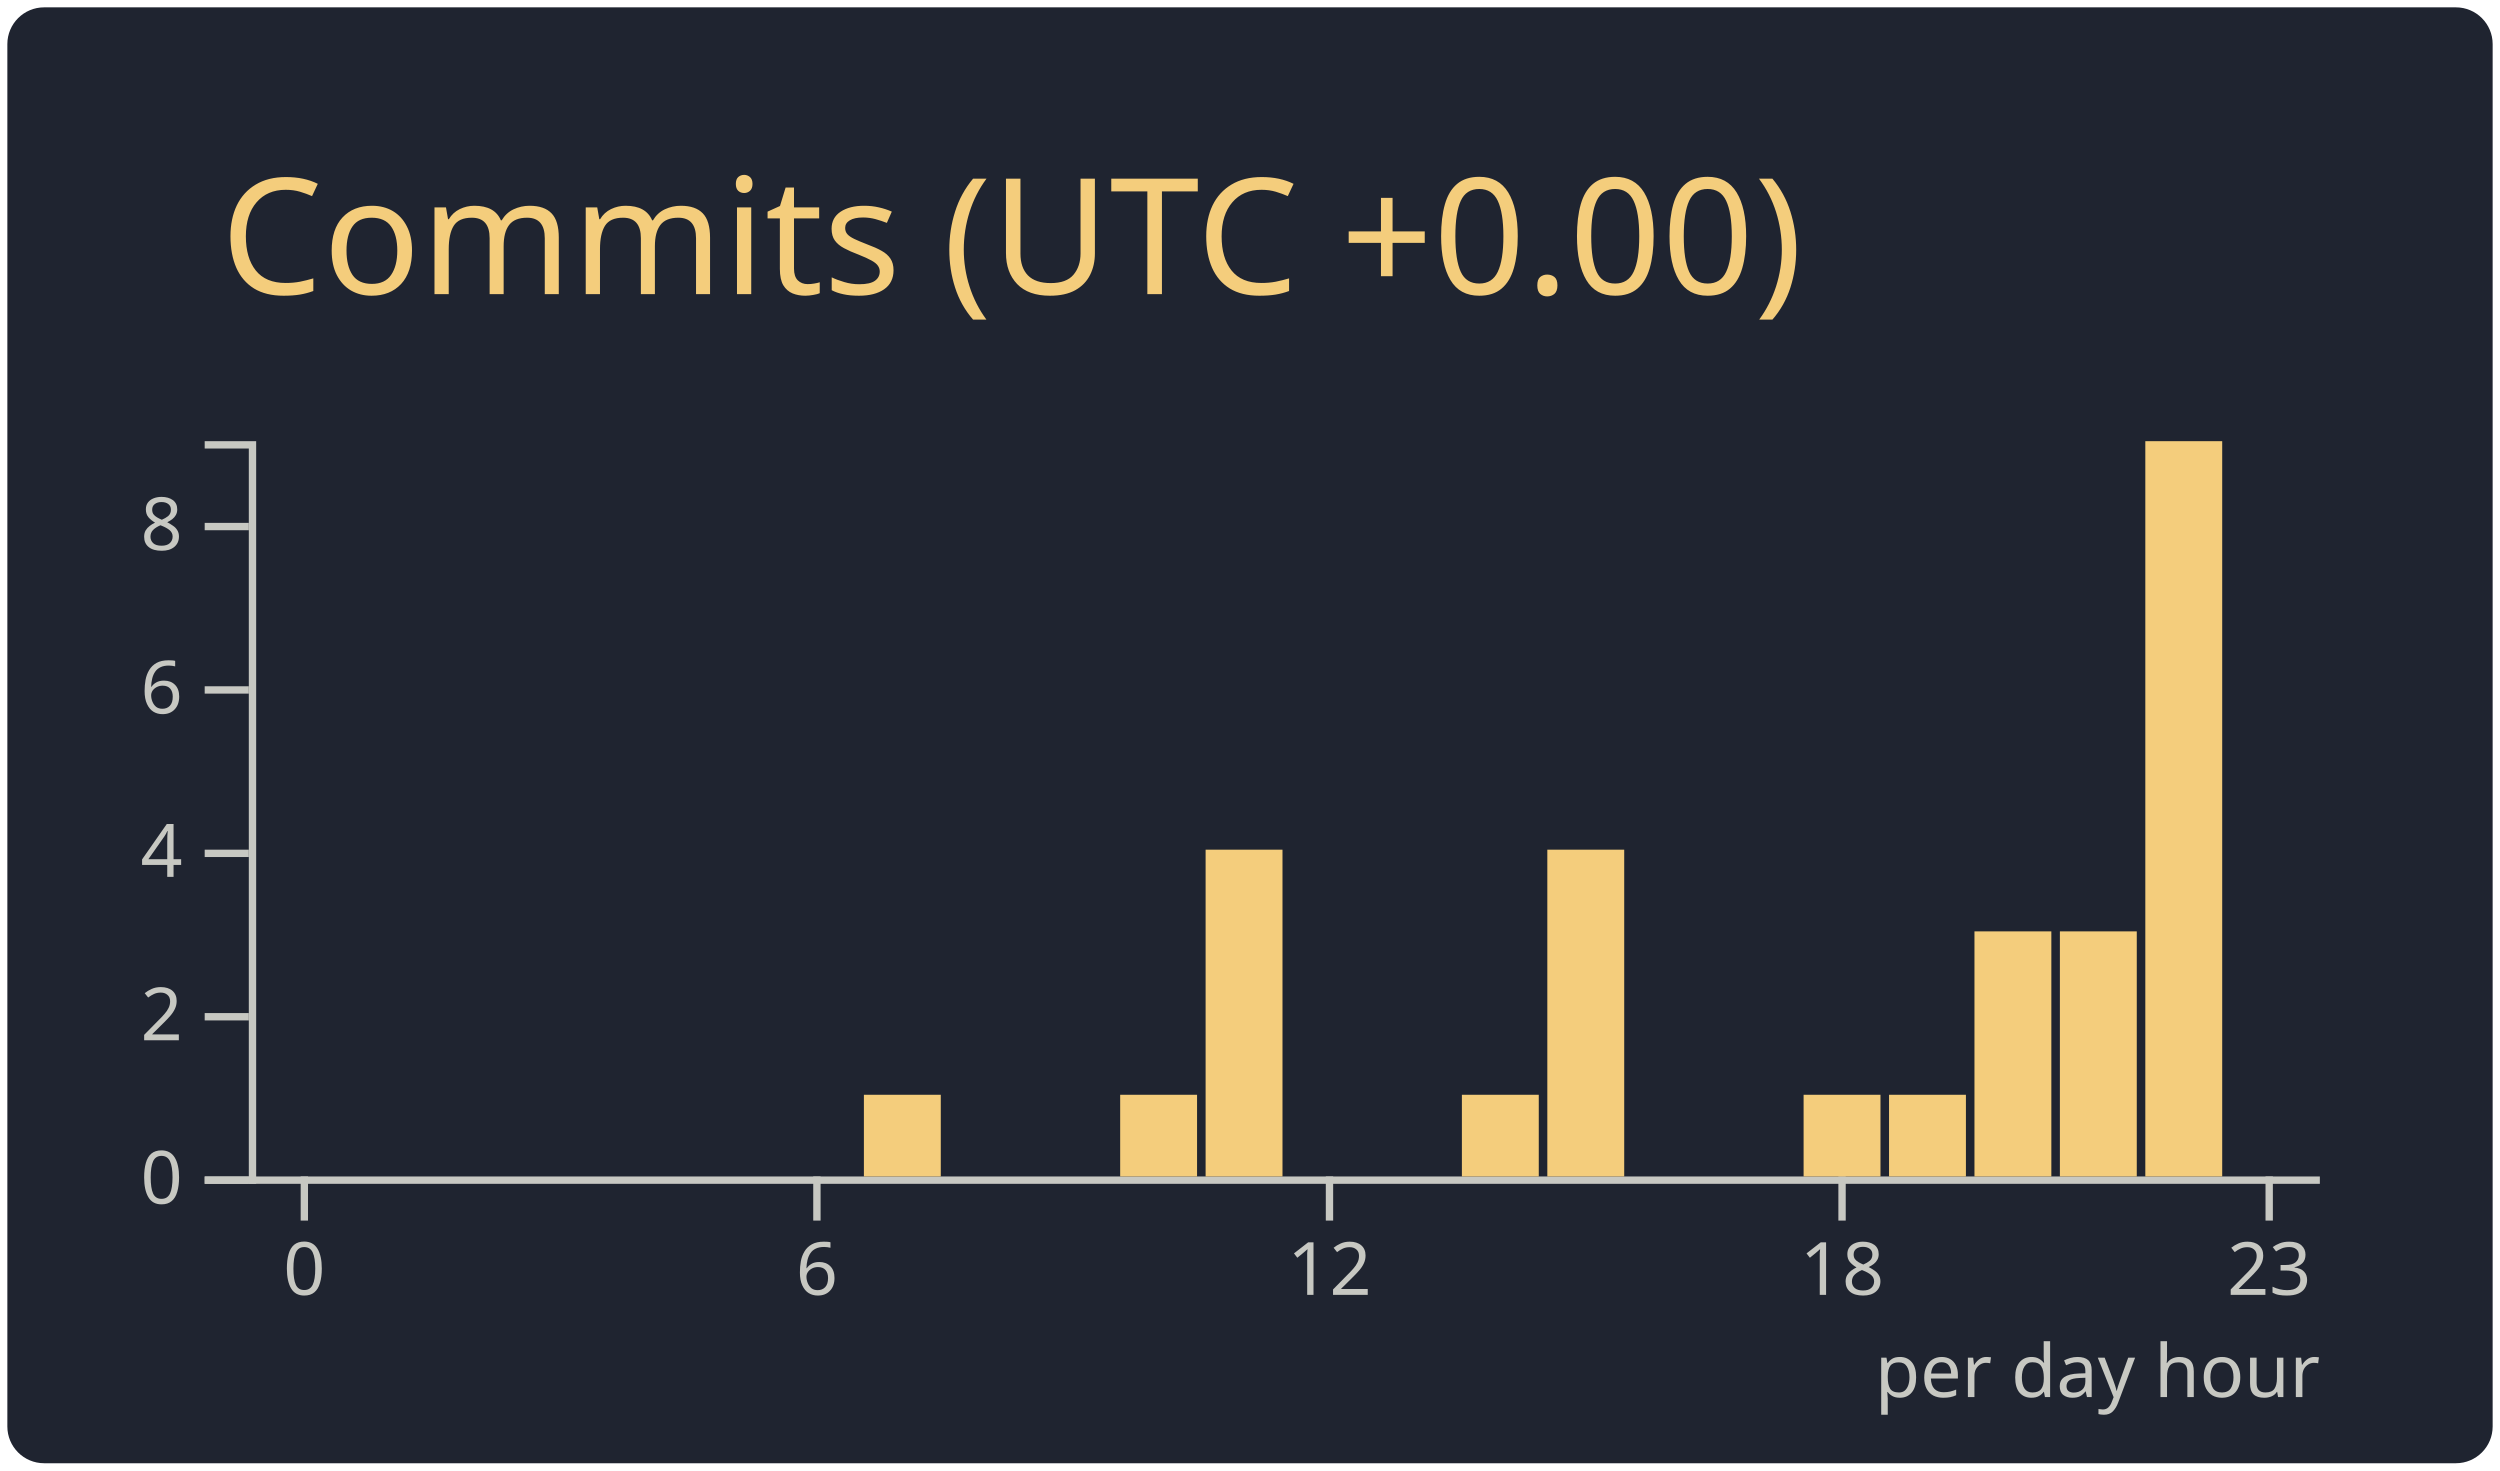
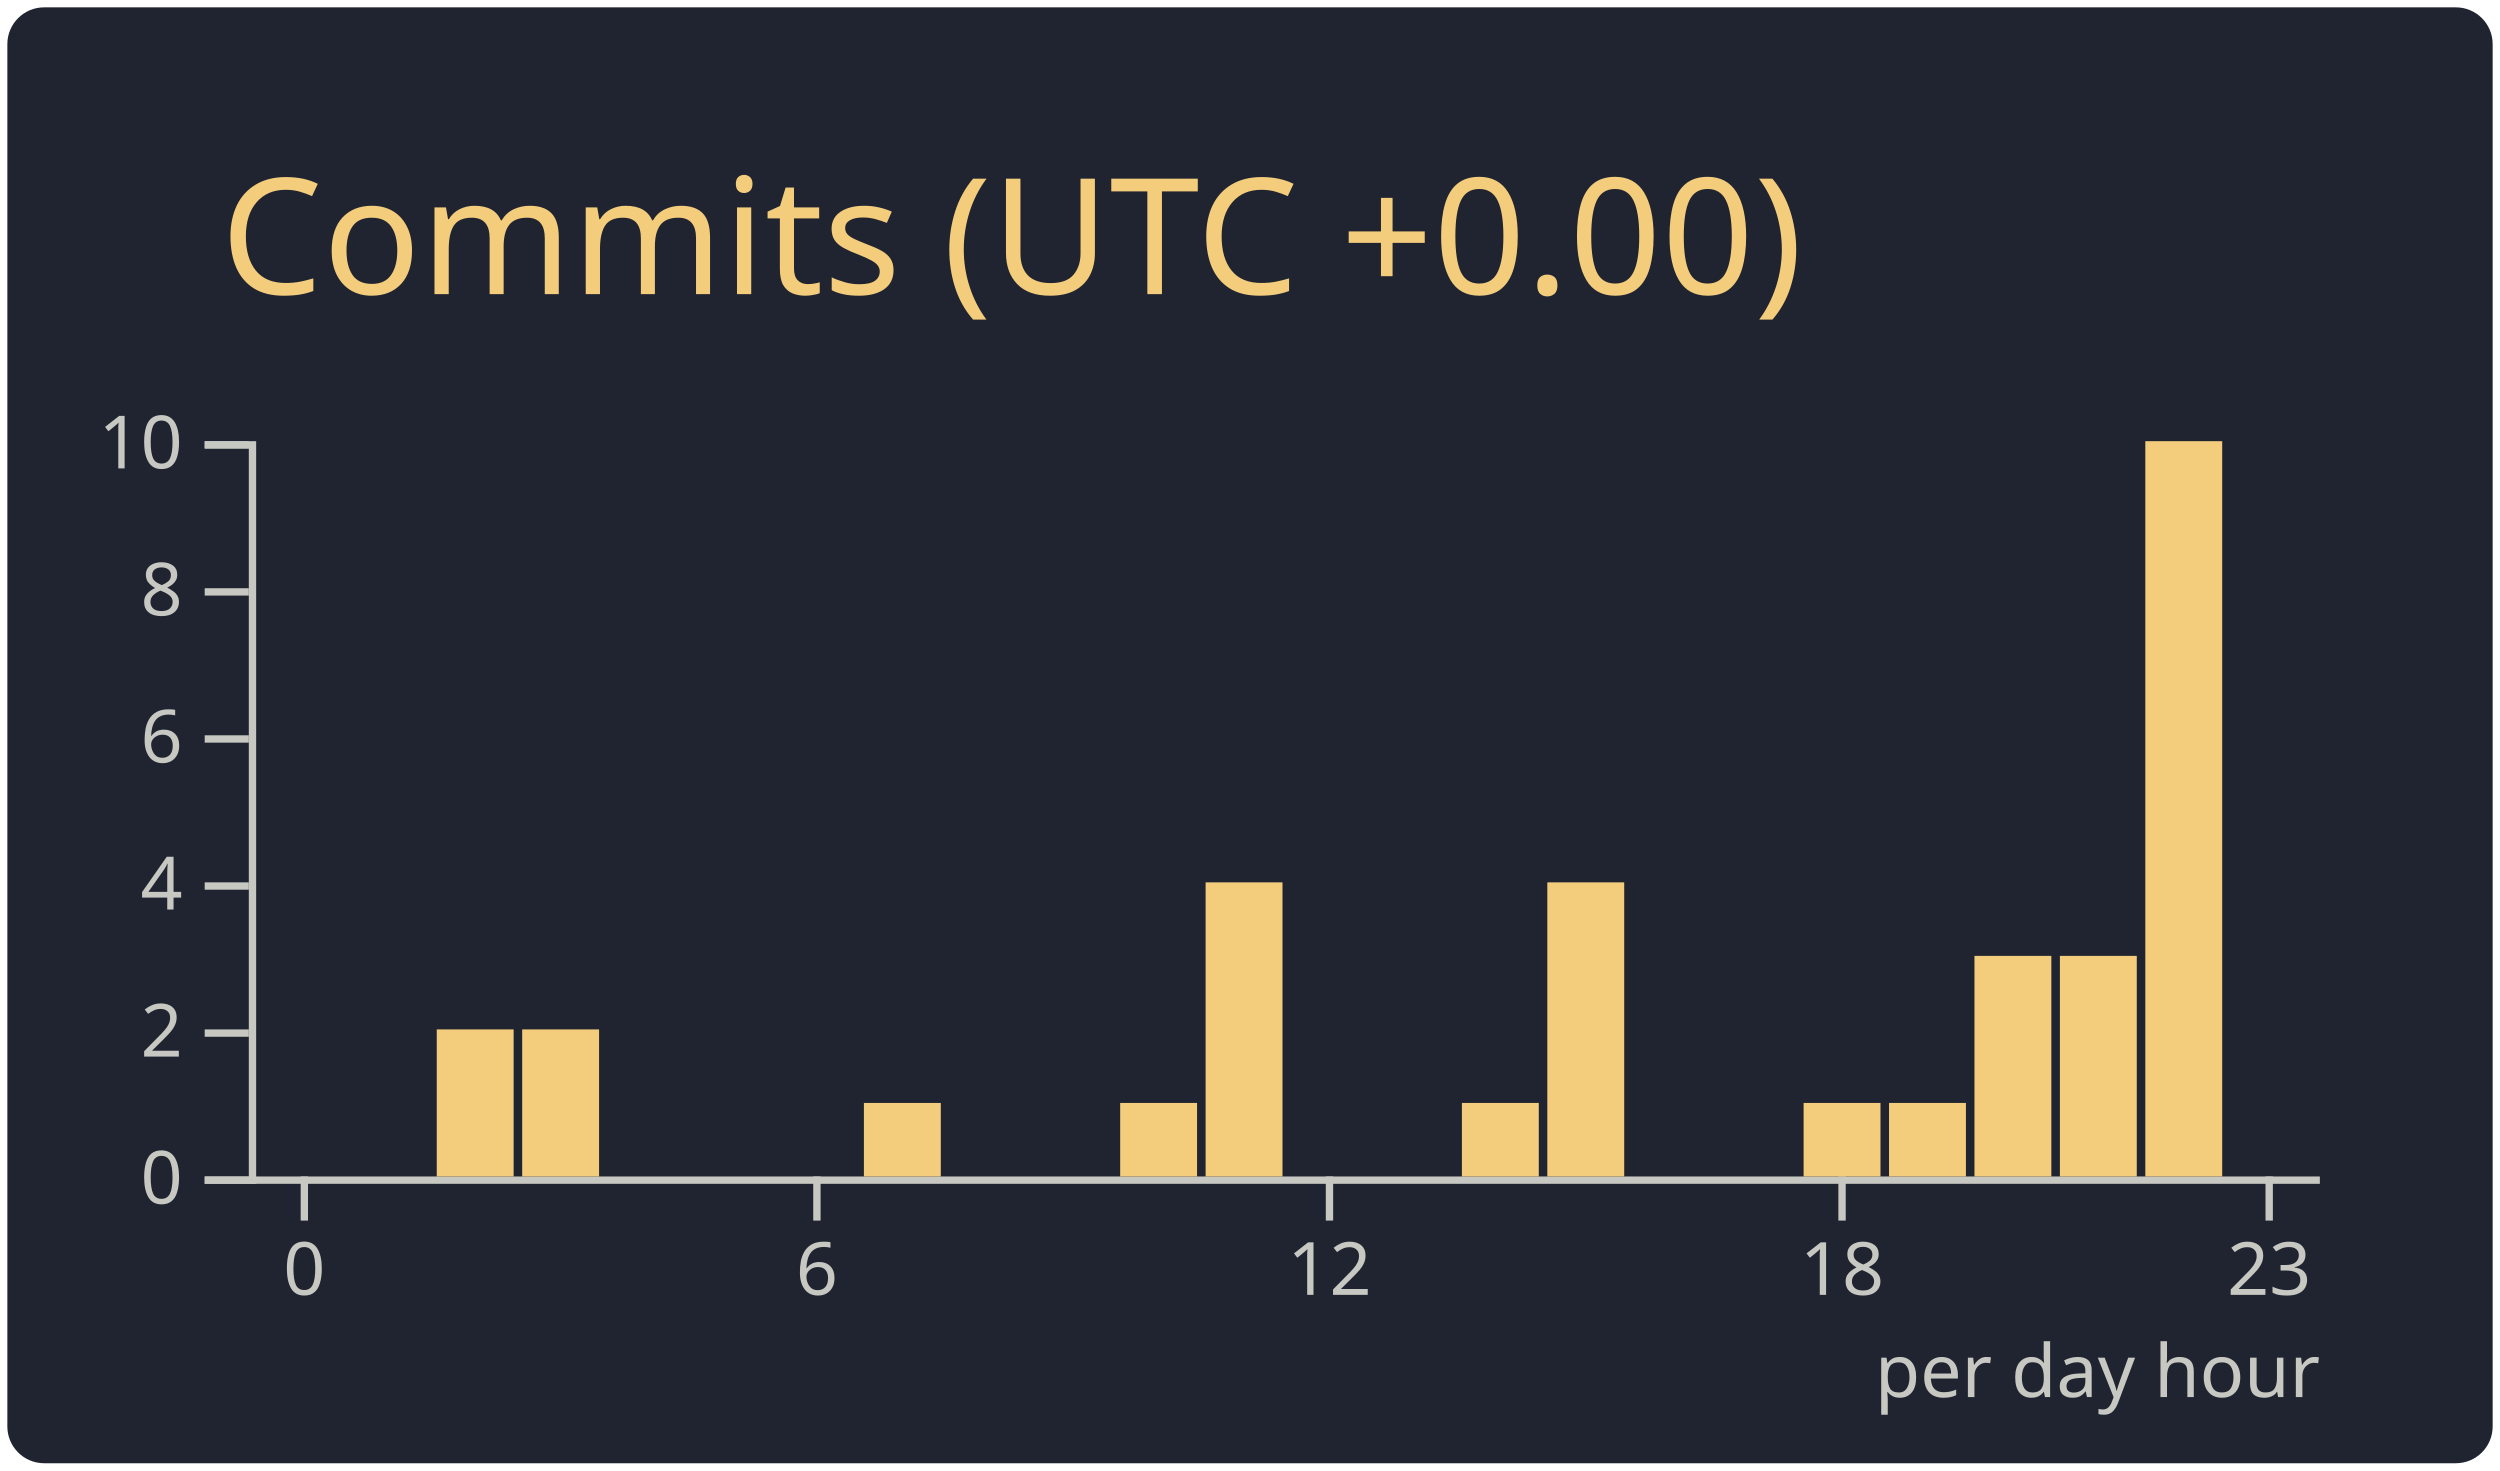
<svg xmlns="http://www.w3.org/2000/svg" width="340" height="200" viewBox="0 0 340 200">
  <style>* {
          font-family: 'Segoe UI', Ubuntu, "Helvetica Neue", Sans-Serif
        }</style>
  <g class="gpsc-root">
    <rect x="1" y="1" rx="5" ry="5" height="99%" width="99.412%" stroke="#000000" stroke-width="1" fill="#1f2430" stroke-opacity="0" />
    <text x="30" y="40" class="gpsc-item" style="--gpsc-i: 0; font-size: 22px; fill: #f4cd7c;">Commits (UTC +0.00)</text>
    <g transform="translate(0,40)">
      <g color="#f4cd7c" transform="translate(35,20)">
        <g color="#c7c8c2" transform="translate(0,100)" fill="none" font-size="10" font-family="sans-serif" text-anchor="middle">
          <path class="domain" stroke="currentColor" d="M-1.162,0.5H280.5" />
          <g class="tick" opacity="1" transform="translate(6.390041,0)">
            <line stroke="currentColor" y2="6" />
            <text fill="currentColor" y="9" dy="0.71em">0</text>
          </g>
          <g class="tick" opacity="1" transform="translate(76.09959,0)">
            <line stroke="currentColor" y2="6" />
            <text fill="currentColor" y="9" dy="0.71em">6</text>
          </g>
          <g class="tick" opacity="1" transform="translate(145.8091,0)">
            <line stroke="currentColor" y2="6" />
            <text fill="currentColor" y="9" dy="0.71em">12</text>
          </g>
          <g class="tick" opacity="1" transform="translate(215.5187,0)">
            <line stroke="currentColor" y2="6" />
            <text fill="currentColor" y="9" dy="0.71em">18</text>
          </g>
          <g class="tick" opacity="1" transform="translate(273.61,0)">
            <line stroke="currentColor" y2="6" />
            <text fill="currentColor" y="9" dy="0.71em">23</text>
          </g>
        </g>
        <g color="#c7c8c2" transform="translate(-1.161826,0)" fill="none" font-size="10" font-family="sans-serif" text-anchor="end">
          <path class="domain" stroke="currentColor" d="M-6,100.5H0.5V0.5H-6" />
          <g class="tick" opacity="1" transform="translate(0,100.5)">
            <line stroke="currentColor" x2="-6" />
            <text fill="currentColor" x="-9" dy="0.32em">0</text>
          </g>
-           <g class="tick" opacity="1" transform="translate(0,78.27778)">
+           <g class="tick" opacity="1" transform="translate(0,80.5)">
            <line stroke="currentColor" x2="-6" />
            <text fill="currentColor" x="-9" dy="0.32em">2</text>
          </g>
-           <g class="tick" opacity="1" transform="translate(0,56.05556)">
+           <g class="tick" opacity="1" transform="translate(0,60.5)">
            <line stroke="currentColor" x2="-6" />
            <text fill="currentColor" x="-9" dy="0.32em">4</text>
          </g>
-           <g class="tick" opacity="1" transform="translate(0,33.83333)">
+           <g class="tick" opacity="1" transform="translate(0,40.5)">
            <line stroke="currentColor" x2="-6" />
            <text fill="currentColor" x="-9" dy="0.32em">6</text>
          </g>
-           <g class="tick" opacity="1" transform="translate(0,11.61111)">
+           <g class="tick" opacity="1" transform="translate(0,20.5)">
            <line stroke="currentColor" x2="-6" />
            <text fill="currentColor" x="-9" dy="0.32em">8</text>
+           </g>
+           <g class="tick" opacity="1" transform="translate(0,0.5)">
+             <line stroke="currentColor" x2="-6" />
+             <text fill="currentColor" x="-9" dy="0.32em">10</text>
          </g>
        </g>
        <rect class="bar" style="--gpsc-i: 0;" fill="#f4cd7c" x="1.162" y="100" width="10.456" height="0" />
        <rect class="bar" style="--gpsc-i: 1;" fill="#f4cd7c" x="12.78" y="100" width="10.456" height="0" />
-         <rect class="bar" style="--gpsc-i: 2;" fill="#f4cd7c" x="24.398" y="100" width="10.456" height="0" />
-         <rect class="bar" style="--gpsc-i: 3;" fill="#f4cd7c" x="36.017" y="100" width="10.456" height="0" />
+         <rect class="bar" style="--gpsc-i: 2;" fill="#f4cd7c" x="24.398" y="80" width="10.456" height="20" />
+         <rect class="bar" style="--gpsc-i: 3;" fill="#f4cd7c" x="36.017" y="80" width="10.456" height="20" />
        <rect class="bar" style="--gpsc-i: 4;" fill="#f4cd7c" x="47.635" y="100" width="10.456" height="0" />
        <rect class="bar" style="--gpsc-i: 5;" fill="#f4cd7c" x="59.253" y="100" width="10.456" height="0" />
        <rect class="bar" style="--gpsc-i: 6;" fill="#f4cd7c" x="70.871" y="100" width="10.456" height="0" />
-         <rect class="bar" style="--gpsc-i: 7;" fill="#f4cd7c" x="82.49" y="88.889" width="10.456" height="11.111" />
+         <rect class="bar" style="--gpsc-i: 7;" fill="#f4cd7c" x="82.49" y="90" width="10.456" height="10" />
        <rect class="bar" style="--gpsc-i: 8;" fill="#f4cd7c" x="94.108" y="100" width="10.456" height="0" />
        <rect class="bar" style="--gpsc-i: 9;" fill="#f4cd7c" x="105.726" y="100" width="10.456" height="0" />
-         <rect class="bar" style="--gpsc-i: 10;" fill="#f4cd7c" x="117.344" y="88.889" width="10.456" height="11.111" />
-         <rect class="bar" style="--gpsc-i: 11;" fill="#f4cd7c" x="128.963" y="55.556" width="10.456" height="44.444" />
+         <rect class="bar" style="--gpsc-i: 10;" fill="#f4cd7c" x="117.344" y="90" width="10.456" height="10" />
+         <rect class="bar" style="--gpsc-i: 11;" fill="#f4cd7c" x="128.963" y="60" width="10.456" height="40" />
        <rect class="bar" style="--gpsc-i: 12;" fill="#f4cd7c" x="140.581" y="100" width="10.456" height="0" />
        <rect class="bar" style="--gpsc-i: 13;" fill="#f4cd7c" x="152.199" y="100" width="10.456" height="0" />
-         <rect class="bar" style="--gpsc-i: 14;" fill="#f4cd7c" x="163.817" y="88.889" width="10.456" height="11.111" />
-         <rect class="bar" style="--gpsc-i: 15;" fill="#f4cd7c" x="175.436" y="55.556" width="10.456" height="44.444" />
+         <rect class="bar" style="--gpsc-i: 14;" fill="#f4cd7c" x="163.817" y="90" width="10.456" height="10" />
+         <rect class="bar" style="--gpsc-i: 15;" fill="#f4cd7c" x="175.436" y="60" width="10.456" height="40" />
        <rect class="bar" style="--gpsc-i: 16;" fill="#f4cd7c" x="187.054" y="100" width="10.456" height="0" />
        <rect class="bar" style="--gpsc-i: 17;" fill="#f4cd7c" x="198.672" y="100" width="10.456" height="0" />
-         <rect class="bar" style="--gpsc-i: 18;" fill="#f4cd7c" x="210.29" y="88.889" width="10.456" height="11.111" />
-         <rect class="bar" style="--gpsc-i: 19;" fill="#f4cd7c" x="221.909" y="88.889" width="10.456" height="11.111" />
-         <rect class="bar" style="--gpsc-i: 20;" fill="#f4cd7c" x="233.527" y="66.667" width="10.456" height="33.333" />
-         <rect class="bar" style="--gpsc-i: 21;" fill="#f4cd7c" x="245.145" y="66.667" width="10.456" height="33.333" />
+         <rect class="bar" style="--gpsc-i: 18;" fill="#f4cd7c" x="210.29" y="90" width="10.456" height="10" />
+         <rect class="bar" style="--gpsc-i: 19;" fill="#f4cd7c" x="221.909" y="90" width="10.456" height="10" />
+         <rect class="bar" style="--gpsc-i: 20;" fill="#f4cd7c" x="233.527" y="70" width="10.456" height="30" />
+         <rect class="bar" style="--gpsc-i: 21;" fill="#f4cd7c" x="245.145" y="70" width="10.456" height="30" />
        <rect class="bar" style="--gpsc-i: 22;" fill="#f4cd7c" x="256.763" y="0" width="10.456" height="100" />
        <rect class="bar" style="--gpsc-i: 23;" fill="#f4cd7c" x="268.382" y="100" width="10.456" height="0" />
        <g>
          <text y="130" x="220" style="fill: #c7c8c2; font-size: 10px;">per day hour</text>
        </g>
      </g>
    </g>
  </g>
</svg>
